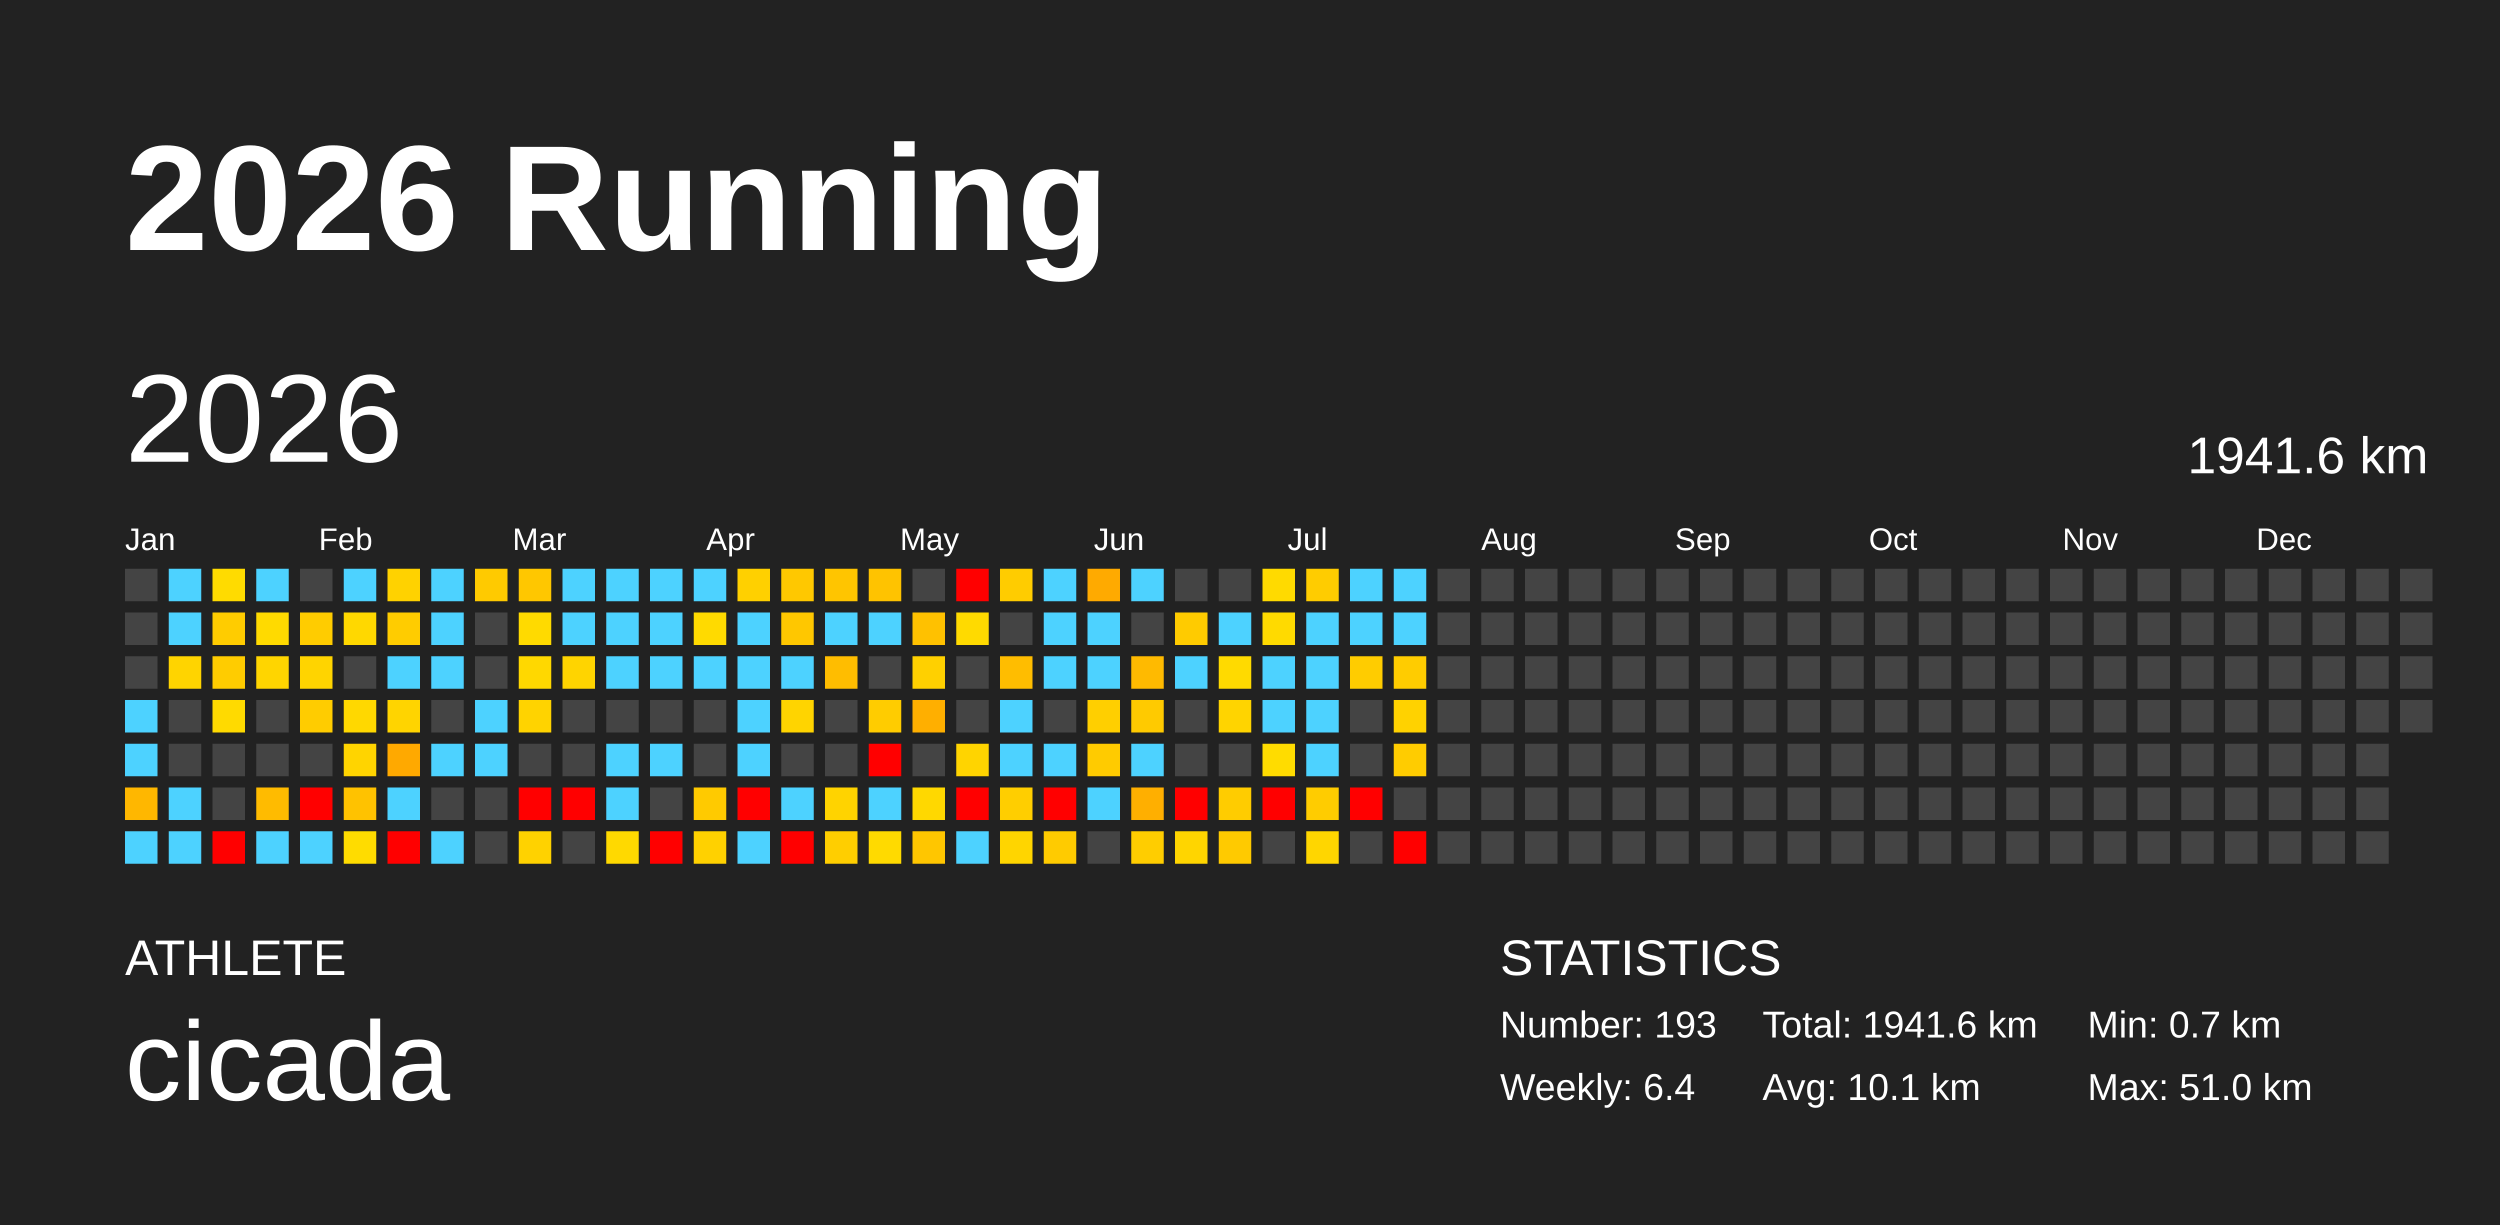
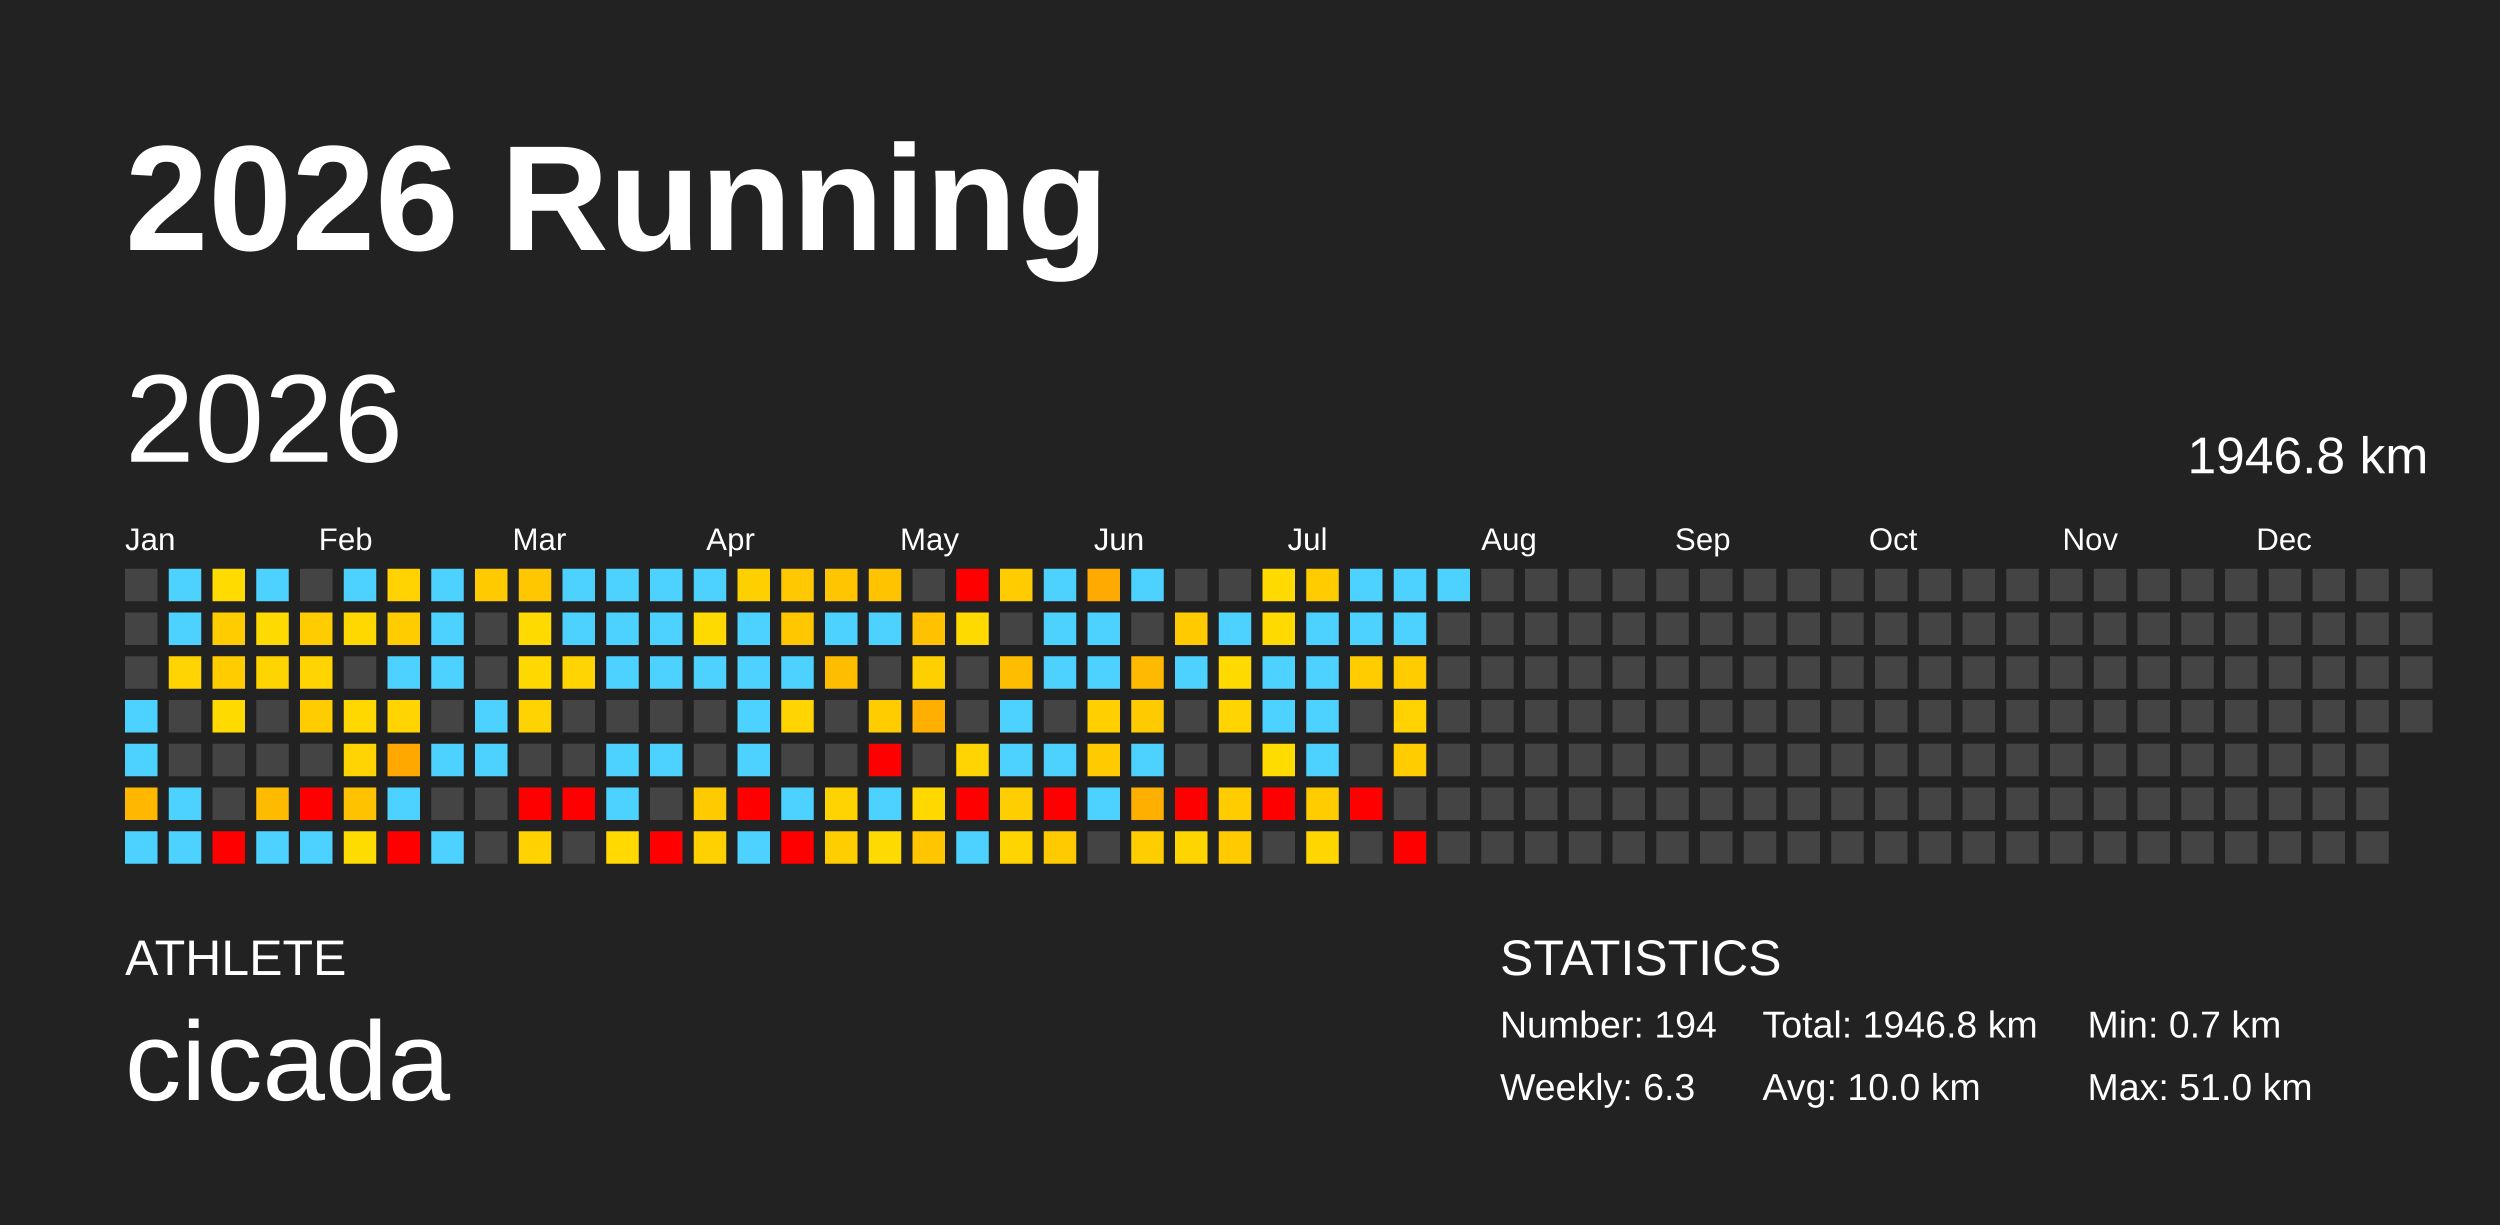
<svg xmlns="http://www.w3.org/2000/svg" baseProfile="full" height="98mm" version="1.1" viewBox="0,0,200,98" width="200mm">
  <defs />
  <rect fill="#222222" height="98" width="200" x="0" y="0" />
  <text fill="#FFFFFF" style="font-size:12px; font-family:Arial; font-weight:bold;" x="10" y="20">2026 Running</text>
  <text fill="#FFFFFF" style="font-size:4px; font-family:Arial" x="10" y="78">ATHLETE</text>
  <text fill="#FFFFFF" style="font-size:9px; font-family:Arial" x="10" y="88">cicada</text>
  <text fill="#FFFFFF" style="font-size:4px; font-family:Arial" x="120" y="78">STATISTICS</text>
-   <text fill="#FFFFFF" style="font-size:3px; font-family:Arial" x="120" y="83">Number: 193</text>
-   <text fill="#FFFFFF" style="font-size:3px; font-family:Arial" x="120" y="88">Weekly: 6.4</text>
-   <text fill="#FFFFFF" style="font-size:3px; font-family:Arial" x="141" y="83">Total: 1941.6 km</text>
-   <text fill="#FFFFFF" style="font-size:3px; font-family:Arial" x="141" y="88">Avg: 10.1 km</text>
+   <text fill="#FFFFFF" style="font-size:3px; font-family:Arial" x="120" y="83">Number: 194</text>
+   <text fill="#FFFFFF" style="font-size:3px; font-family:Arial" x="120" y="88">Weekly: 6.3</text>
+   <text fill="#FFFFFF" style="font-size:3px; font-family:Arial" x="141" y="83">Total: 1946.8 km</text>
+   <text fill="#FFFFFF" style="font-size:3px; font-family:Arial" x="141" y="88">Avg: 10.0 km</text>
  <text fill="#FFFFFF" style="font-size:3px; font-family:Arial" x="167" y="83">Min: 0.7 km</text>
  <text fill="#FFFFFF" style="font-size:3px; font-family:Arial" x="167" y="88">Max: 51.0 km</text>
  <text dominant-baseline="hanging" fill="#FFFFFF" style="font-size:10.0px; font-family:Arial;" x="10" y="30">2026</text>
-   <text dominant-baseline="hanging" fill="#FFFFFF" style="font-size:4.125px; font-family:Arial;" x="175" y="35">1941.6 km</text>
+   <text dominant-baseline="hanging" fill="#FFFFFF" style="font-size:4.125px; font-family:Arial;" x="175" y="35">1946.8 km</text>
  <text fill="#FFFFFF" style="font-size:2.5px; font-family:Arial" x="10.0" y="44">Jan</text>
  <text fill="#FFFFFF" style="font-size:2.5px; font-family:Arial" x="25.5" y="44">Feb</text>
  <text fill="#FFFFFF" style="font-size:2.5px; font-family:Arial" x="41.0" y="44">Mar</text>
  <text fill="#FFFFFF" style="font-size:2.5px; font-family:Arial" x="56.5" y="44">Apr</text>
  <text fill="#FFFFFF" style="font-size:2.5px; font-family:Arial" x="72.0" y="44">May</text>
  <text fill="#FFFFFF" style="font-size:2.5px; font-family:Arial" x="87.5" y="44">Jun</text>
  <text fill="#FFFFFF" style="font-size:2.5px; font-family:Arial" x="103.0" y="44">Jul</text>
  <text fill="#FFFFFF" style="font-size:2.5px; font-family:Arial" x="118.5" y="44">Aug</text>
  <text fill="#FFFFFF" style="font-size:2.5px; font-family:Arial" x="134.0" y="44">Sep</text>
  <text fill="#FFFFFF" style="font-size:2.5px; font-family:Arial" x="149.5" y="44">Oct</text>
  <text fill="#FFFFFF" style="font-size:2.5px; font-family:Arial" x="165.0" y="44">Nov</text>
  <text fill="#FFFFFF" style="font-size:2.5px; font-family:Arial" x="180.5" y="44">Dec</text>
  <rect fill="#444444" height="2.6" width="2.6" x="10.0" y="45.5" />
  <rect fill="#444444" height="2.6" width="2.6" x="10.0" y="49.0" />
  <rect fill="#444444" height="2.6" width="2.6" x="10.0" y="52.5" />
  <rect fill="#4dd2ff" height="2.6" width="2.6" x="10.0" y="56.0" />
  <rect fill="#4dd2ff" height="2.6" width="2.6" x="10.0" y="59.5" />
  <rect fill="#ffb700" height="2.6" width="2.6" x="10.0" y="63.0" />
  <rect fill="#4dd2ff" height="2.6" width="2.6" x="10.0" y="66.5" />
  <rect fill="#4dd2ff" height="2.6" width="2.6" x="13.5" y="45.5" />
  <rect fill="#4dd2ff" height="2.6" width="2.6" x="13.5" y="49.0" />
  <rect fill="#ffd400" height="2.6" width="2.6" x="13.5" y="52.5" />
  <rect fill="#444444" height="2.6" width="2.6" x="13.5" y="56.0" />
  <rect fill="#444444" height="2.6" width="2.6" x="13.5" y="59.5" />
  <rect fill="#4dd2ff" height="2.6" width="2.6" x="13.5" y="63.0" />
  <rect fill="#4dd2ff" height="2.6" width="2.6" x="13.5" y="66.5" />
  <rect fill="#ffdb00" height="2.6" width="2.6" x="17.0" y="45.5" />
  <rect fill="#ffcc00" height="2.6" width="2.6" x="17.0" y="49.0" />
  <rect fill="#ffcc00" height="2.6" width="2.6" x="17.0" y="52.5" />
  <rect fill="#ffda00" height="2.6" width="2.6" x="17.0" y="56.0" />
  <rect fill="#444444" height="2.6" width="2.6" x="17.0" y="59.5" />
  <rect fill="#444444" height="2.6" width="2.6" x="17.0" y="63.0" />
  <rect fill="red" height="2.6" width="2.6" x="17.0" y="66.5" />
  <rect fill="#4dd2ff" height="2.6" width="2.6" x="20.5" y="45.5" />
  <rect fill="#ffda00" height="2.6" width="2.6" x="20.5" y="49.0" />
  <rect fill="#ffd500" height="2.6" width="2.6" x="20.5" y="52.5" />
  <rect fill="#444444" height="2.6" width="2.6" x="20.5" y="56.0" />
  <rect fill="#444444" height="2.6" width="2.6" x="20.5" y="59.5" />
  <rect fill="#ffbb00" height="2.6" width="2.6" x="20.5" y="63.0" />
  <rect fill="#4dd2ff" height="2.6" width="2.6" x="20.5" y="66.5" />
  <rect fill="#444444" height="2.6" width="2.6" x="24.0" y="45.5" />
  <rect fill="#ffcc00" height="2.6" width="2.6" x="24.0" y="49.0" />
  <rect fill="#ffd400" height="2.6" width="2.6" x="24.0" y="52.5" />
  <rect fill="#ffcc00" height="2.6" width="2.6" x="24.0" y="56.0" />
  <rect fill="#444444" height="2.6" width="2.6" x="24.0" y="59.5" />
  <rect fill="red" height="2.6" width="2.6" x="24.0" y="63.0" />
  <rect fill="#4dd2ff" height="2.6" width="2.6" x="24.0" y="66.5" />
  <rect fill="#4dd2ff" height="2.6" width="2.6" x="27.5" y="45.5" />
  <rect fill="#ffd800" height="2.6" width="2.6" x="27.5" y="49.0" />
  <rect fill="#444444" height="2.6" width="2.6" x="27.5" y="52.5" />
  <rect fill="#ffd800" height="2.6" width="2.6" x="27.5" y="56.0" />
  <rect fill="#ffd400" height="2.6" width="2.6" x="27.5" y="59.5" />
  <rect fill="#ffc200" height="2.6" width="2.6" x="27.5" y="63.0" />
  <rect fill="#ffdc00" height="2.6" width="2.6" x="27.5" y="66.5" />
  <rect fill="#ffd200" height="2.6" width="2.6" x="31.0" y="45.5" />
  <rect fill="#ffcc00" height="2.6" width="2.6" x="31.0" y="49.0" />
  <rect fill="#4dd2ff" height="2.6" width="2.6" x="31.0" y="52.5" />
  <rect fill="#ffd400" height="2.6" width="2.6" x="31.0" y="56.0" />
  <rect fill="#ffa900" height="2.6" width="2.6" x="31.0" y="59.5" />
  <rect fill="#4dd2ff" height="2.6" width="2.6" x="31.0" y="63.0" />
  <rect fill="red" height="2.6" width="2.6" x="31.0" y="66.5" />
  <rect fill="#4dd2ff" height="2.6" width="2.6" x="34.5" y="45.5" />
  <rect fill="#4dd2ff" height="2.6" width="2.6" x="34.5" y="49.0" />
  <rect fill="#4dd2ff" height="2.6" width="2.6" x="34.5" y="52.5" />
  <rect fill="#444444" height="2.6" width="2.6" x="34.5" y="56.0" />
  <rect fill="#4dd2ff" height="2.6" width="2.6" x="34.5" y="59.5" />
  <rect fill="#444444" height="2.6" width="2.6" x="34.5" y="63.0" />
  <rect fill="#4dd2ff" height="2.6" width="2.6" x="34.5" y="66.5" />
  <rect fill="#ffca00" height="2.6" width="2.6" x="38.0" y="45.5" />
  <rect fill="#444444" height="2.6" width="2.6" x="38.0" y="49.0" />
  <rect fill="#444444" height="2.6" width="2.6" x="38.0" y="52.5" />
  <rect fill="#4dd2ff" height="2.6" width="2.6" x="38.0" y="56.0" />
  <rect fill="#4dd2ff" height="2.6" width="2.6" x="38.0" y="59.5" />
  <rect fill="#444444" height="2.6" width="2.6" x="38.0" y="63.0" />
  <rect fill="#444444" height="2.6" width="2.6" x="38.0" y="66.5" />
  <rect fill="#ffc700" height="2.6" width="2.6" x="41.5" y="45.5" />
  <rect fill="#ffda00" height="2.6" width="2.6" x="41.5" y="49.0" />
  <rect fill="#ffd800" height="2.6" width="2.6" x="41.5" y="52.5" />
  <rect fill="#ffd300" height="2.6" width="2.6" x="41.5" y="56.0" />
  <rect fill="#444444" height="2.6" width="2.6" x="41.5" y="59.5" />
  <rect fill="red" height="2.6" width="2.6" x="41.5" y="63.0" />
  <rect fill="#ffd200" height="2.6" width="2.6" x="41.5" y="66.5" />
  <rect fill="#4dd2ff" height="2.6" width="2.6" x="45.0" y="45.5" />
  <rect fill="#4dd2ff" height="2.6" width="2.6" x="45.0" y="49.0" />
  <rect fill="#ffd400" height="2.6" width="2.6" x="45.0" y="52.5" />
  <rect fill="#444444" height="2.6" width="2.6" x="45.0" y="56.0" />
  <rect fill="#444444" height="2.6" width="2.6" x="45.0" y="59.5" />
  <rect fill="red" height="2.6" width="2.6" x="45.0" y="63.0" />
  <rect fill="#444444" height="2.6" width="2.6" x="45.0" y="66.5" />
  <rect fill="#4dd2ff" height="2.6" width="2.6" x="48.5" y="45.5" />
  <rect fill="#4dd2ff" height="2.6" width="2.6" x="48.5" y="49.0" />
  <rect fill="#4dd2ff" height="2.6" width="2.6" x="48.5" y="52.5" />
  <rect fill="#444444" height="2.6" width="2.6" x="48.5" y="56.0" />
  <rect fill="#4dd2ff" height="2.6" width="2.6" x="48.5" y="59.5" />
  <rect fill="#4dd2ff" height="2.6" width="2.6" x="48.5" y="63.0" />
  <rect fill="#ffd900" height="2.6" width="2.6" x="48.5" y="66.5" />
  <rect fill="#4dd2ff" height="2.6" width="2.6" x="52.0" y="45.5" />
  <rect fill="#4dd2ff" height="2.6" width="2.6" x="52.0" y="49.0" />
  <rect fill="#4dd2ff" height="2.6" width="2.6" x="52.0" y="52.5" />
  <rect fill="#444444" height="2.6" width="2.6" x="52.0" y="56.0" />
  <rect fill="#4dd2ff" height="2.6" width="2.6" x="52.0" y="59.5" />
  <rect fill="#444444" height="2.6" width="2.6" x="52.0" y="63.0" />
  <rect fill="red" height="2.6" width="2.6" x="52.0" y="66.5" />
  <rect fill="#4dd2ff" height="2.6" width="2.6" x="55.5" y="45.5" />
  <rect fill="#ffda00" height="2.6" width="2.6" x="55.5" y="49.0" />
  <rect fill="#4dd2ff" height="2.6" width="2.6" x="55.5" y="52.5" />
  <rect fill="#444444" height="2.6" width="2.6" x="55.5" y="56.0" />
  <rect fill="#444444" height="2.6" width="2.6" x="55.5" y="59.5" />
  <rect fill="#ffca00" height="2.6" width="2.6" x="55.5" y="63.0" />
  <rect fill="#ffd100" height="2.6" width="2.6" x="55.5" y="66.5" />
  <rect fill="#ffd000" height="2.6" width="2.6" x="59.0" y="45.5" />
  <rect fill="#4dd2ff" height="2.6" width="2.6" x="59.0" y="49.0" />
  <rect fill="#4dd2ff" height="2.6" width="2.6" x="59.0" y="52.5" />
  <rect fill="#4dd2ff" height="2.6" width="2.6" x="59.0" y="56.0" />
  <rect fill="#4dd2ff" height="2.6" width="2.6" x="59.0" y="59.5" />
  <rect fill="red" height="2.6" width="2.6" x="59.0" y="63.0" />
  <rect fill="#4dd2ff" height="2.6" width="2.6" x="59.0" y="66.5" />
  <rect fill="#ffc800" height="2.6" width="2.6" x="62.5" y="45.5" />
  <rect fill="#ffc700" height="2.6" width="2.6" x="62.5" y="49.0" />
  <rect fill="#4dd2ff" height="2.6" width="2.6" x="62.5" y="52.5" />
  <rect fill="#ffd400" height="2.6" width="2.6" x="62.5" y="56.0" />
  <rect fill="#444444" height="2.6" width="2.6" x="62.5" y="59.5" />
  <rect fill="#4dd2ff" height="2.6" width="2.6" x="62.5" y="63.0" />
  <rect fill="red" height="2.6" width="2.6" x="62.5" y="66.5" />
  <rect fill="#ffc500" height="2.6" width="2.6" x="66.0" y="45.5" />
  <rect fill="#4dd2ff" height="2.6" width="2.6" x="66.0" y="49.0" />
  <rect fill="#ffbd00" height="2.6" width="2.6" x="66.0" y="52.5" />
  <rect fill="#444444" height="2.6" width="2.6" x="66.0" y="56.0" />
  <rect fill="#444444" height="2.6" width="2.6" x="66.0" y="59.5" />
  <rect fill="#ffd300" height="2.6" width="2.6" x="66.0" y="63.0" />
  <rect fill="#ffce00" height="2.6" width="2.6" x="66.0" y="66.5" />
  <rect fill="#ffc300" height="2.6" width="2.6" x="69.5" y="45.5" />
  <rect fill="#4dd2ff" height="2.6" width="2.6" x="69.5" y="49.0" />
  <rect fill="#444444" height="2.6" width="2.6" x="69.5" y="52.5" />
  <rect fill="#ffcc00" height="2.6" width="2.6" x="69.5" y="56.0" />
  <rect fill="red" height="2.6" width="2.6" x="69.5" y="59.5" />
  <rect fill="#4dd2ff" height="2.6" width="2.6" x="69.5" y="63.0" />
  <rect fill="#ffda00" height="2.6" width="2.6" x="69.5" y="66.5" />
  <rect fill="#444444" height="2.6" width="2.6" x="73.0" y="45.5" />
  <rect fill="#ffc100" height="2.6" width="2.6" x="73.0" y="49.0" />
  <rect fill="#ffd000" height="2.6" width="2.6" x="73.0" y="52.5" />
  <rect fill="#ffaf00" height="2.6" width="2.6" x="73.0" y="56.0" />
  <rect fill="#444444" height="2.6" width="2.6" x="73.0" y="59.5" />
  <rect fill="#ffd800" height="2.6" width="2.6" x="73.0" y="63.0" />
  <rect fill="#ffc600" height="2.6" width="2.6" x="73.0" y="66.5" />
  <rect fill="red" height="2.6" width="2.6" x="76.5" y="45.5" />
  <rect fill="#ffda00" height="2.6" width="2.6" x="76.5" y="49.0" />
  <rect fill="#444444" height="2.6" width="2.6" x="76.5" y="52.5" />
  <rect fill="#444444" height="2.6" width="2.6" x="76.5" y="56.0" />
  <rect fill="#ffd400" height="2.6" width="2.6" x="76.5" y="59.5" />
  <rect fill="red" height="2.6" width="2.6" x="76.5" y="63.0" />
  <rect fill="#4dd2ff" height="2.6" width="2.6" x="76.5" y="66.5" />
  <rect fill="#ffcc00" height="2.6" width="2.6" x="80.0" y="45.5" />
  <rect fill="#444444" height="2.6" width="2.6" x="80.0" y="49.0" />
  <rect fill="#ffbd00" height="2.6" width="2.6" x="80.0" y="52.5" />
  <rect fill="#4dd2ff" height="2.6" width="2.6" x="80.0" y="56.0" />
  <rect fill="#4dd2ff" height="2.6" width="2.6" x="80.0" y="59.5" />
  <rect fill="#ffce00" height="2.6" width="2.6" x="80.0" y="63.0" />
  <rect fill="#ffd500" height="2.6" width="2.6" x="80.0" y="66.5" />
  <rect fill="#4dd2ff" height="2.6" width="2.6" x="83.5" y="45.5" />
  <rect fill="#4dd2ff" height="2.6" width="2.6" x="83.5" y="49.0" />
  <rect fill="#4dd2ff" height="2.6" width="2.6" x="83.5" y="52.5" />
  <rect fill="#444444" height="2.6" width="2.6" x="83.5" y="56.0" />
  <rect fill="#4dd2ff" height="2.6" width="2.6" x="83.5" y="59.5" />
  <rect fill="red" height="2.6" width="2.6" x="83.5" y="63.0" />
  <rect fill="#ffcb00" height="2.6" width="2.6" x="83.5" y="66.5" />
  <rect fill="#ffaa00" height="2.6" width="2.6" x="87.0" y="45.5" />
  <rect fill="#4dd2ff" height="2.6" width="2.6" x="87.0" y="49.0" />
  <rect fill="#4dd2ff" height="2.6" width="2.6" x="87.0" y="52.5" />
  <rect fill="#ffcf00" height="2.6" width="2.6" x="87.0" y="56.0" />
  <rect fill="#ffcb00" height="2.6" width="2.6" x="87.0" y="59.5" />
  <rect fill="#4dd2ff" height="2.6" width="2.6" x="87.0" y="63.0" />
  <rect fill="#444444" height="2.6" width="2.6" x="87.0" y="66.5" />
  <rect fill="#4dd2ff" height="2.6" width="2.6" x="90.5" y="45.5" />
  <rect fill="#444444" height="2.6" width="2.6" x="90.5" y="49.0" />
  <rect fill="#ffba00" height="2.6" width="2.6" x="90.5" y="52.5" />
  <rect fill="#ffca00" height="2.6" width="2.6" x="90.5" y="56.0" />
  <rect fill="#4dd2ff" height="2.6" width="2.6" x="90.5" y="59.5" />
  <rect fill="#ffaf00" height="2.6" width="2.6" x="90.5" y="63.0" />
  <rect fill="#ffcd00" height="2.6" width="2.6" x="90.5" y="66.5" />
  <rect fill="#444444" height="2.6" width="2.6" x="94.0" y="45.5" />
  <rect fill="#ffcb00" height="2.6" width="2.6" x="94.0" y="49.0" />
  <rect fill="#4dd2ff" height="2.6" width="2.6" x="94.0" y="52.5" />
  <rect fill="#444444" height="2.6" width="2.6" x="94.0" y="56.0" />
  <rect fill="#444444" height="2.6" width="2.6" x="94.0" y="59.5" />
  <rect fill="red" height="2.6" width="2.6" x="94.0" y="63.0" />
  <rect fill="#ffd500" height="2.6" width="2.6" x="94.0" y="66.5" />
  <rect fill="#444444" height="2.6" width="2.6" x="97.5" y="45.5" />
  <rect fill="#4dd2ff" height="2.6" width="2.6" x="97.5" y="49.0" />
  <rect fill="#ffda00" height="2.6" width="2.6" x="97.5" y="52.5" />
  <rect fill="#ffd400" height="2.6" width="2.6" x="97.5" y="56.0" />
  <rect fill="#444444" height="2.6" width="2.6" x="97.5" y="59.5" />
  <rect fill="#ffcc00" height="2.6" width="2.6" x="97.5" y="63.0" />
  <rect fill="#ffca00" height="2.6" width="2.6" x="97.5" y="66.5" />
  <rect fill="#ffda00" height="2.6" width="2.6" x="101.0" y="45.5" />
  <rect fill="#ffda00" height="2.6" width="2.6" x="101.0" y="49.0" />
  <rect fill="#4dd2ff" height="2.6" width="2.6" x="101.0" y="52.5" />
  <rect fill="#4dd2ff" height="2.6" width="2.6" x="101.0" y="56.0" />
  <rect fill="#ffdc00" height="2.6" width="2.6" x="101.0" y="59.5" />
  <rect fill="red" height="2.6" width="2.6" x="101.0" y="63.0" />
  <rect fill="#444444" height="2.6" width="2.6" x="101.0" y="66.5" />
  <rect fill="#ffcc00" height="2.6" width="2.6" x="104.5" y="45.5" />
  <rect fill="#4dd2ff" height="2.6" width="2.6" x="104.5" y="49.0" />
  <rect fill="#4dd2ff" height="2.6" width="2.6" x="104.5" y="52.5" />
  <rect fill="#4dd2ff" height="2.6" width="2.6" x="104.5" y="56.0" />
  <rect fill="#4dd2ff" height="2.6" width="2.6" x="104.5" y="59.5" />
  <rect fill="#ffcc00" height="2.6" width="2.6" x="104.5" y="63.0" />
  <rect fill="#ffd600" height="2.6" width="2.6" x="104.5" y="66.5" />
  <rect fill="#4dd2ff" height="2.6" width="2.6" x="108.0" y="45.5" />
  <rect fill="#4dd2ff" height="2.6" width="2.6" x="108.0" y="49.0" />
  <rect fill="#ffcc00" height="2.6" width="2.6" x="108.0" y="52.5" />
  <rect fill="#444444" height="2.6" width="2.6" x="108.0" y="56.0" />
  <rect fill="#444444" height="2.6" width="2.6" x="108.0" y="59.5" />
  <rect fill="red" height="2.6" width="2.6" x="108.0" y="63.0" />
  <rect fill="#444444" height="2.6" width="2.6" x="108.0" y="66.5" />
  <rect fill="#4dd2ff" height="2.6" width="2.6" x="111.5" y="45.5" />
  <rect fill="#4dd2ff" height="2.6" width="2.6" x="111.5" y="49.0" />
  <rect fill="#ffcc00" height="2.6" width="2.6" x="111.5" y="52.5" />
  <rect fill="#ffd200" height="2.6" width="2.6" x="111.5" y="56.0" />
  <rect fill="#ffcc00" height="2.6" width="2.6" x="111.5" y="59.5" />
  <rect fill="#444444" height="2.6" width="2.6" x="111.5" y="63.0" />
  <rect fill="red" height="2.6" width="2.6" x="111.5" y="66.5" />
-   <rect fill="#444444" height="2.6" width="2.6" x="115.0" y="45.5" />
+   <rect fill="#4dd2ff" height="2.6" width="2.6" x="115.0" y="45.5" />
  <rect fill="#444444" height="2.6" width="2.6" x="115.0" y="49.0" />
  <rect fill="#444444" height="2.6" width="2.6" x="115.0" y="52.5" />
  <rect fill="#444444" height="2.6" width="2.6" x="115.0" y="56.0" />
  <rect fill="#444444" height="2.6" width="2.6" x="115.0" y="59.5" />
  <rect fill="#444444" height="2.6" width="2.6" x="115.0" y="63.0" />
  <rect fill="#444444" height="2.6" width="2.6" x="115.0" y="66.5" />
  <rect fill="#444444" height="2.6" width="2.6" x="118.5" y="45.5" />
  <rect fill="#444444" height="2.6" width="2.6" x="118.5" y="49.0" />
  <rect fill="#444444" height="2.6" width="2.6" x="118.5" y="52.5" />
  <rect fill="#444444" height="2.6" width="2.6" x="118.5" y="56.0" />
  <rect fill="#444444" height="2.6" width="2.6" x="118.5" y="59.5" />
  <rect fill="#444444" height="2.6" width="2.6" x="118.5" y="63.0" />
  <rect fill="#444444" height="2.6" width="2.6" x="118.5" y="66.5" />
  <rect fill="#444444" height="2.6" width="2.6" x="122.0" y="45.5" />
  <rect fill="#444444" height="2.6" width="2.6" x="122.0" y="49.0" />
  <rect fill="#444444" height="2.6" width="2.6" x="122.0" y="52.5" />
  <rect fill="#444444" height="2.6" width="2.6" x="122.0" y="56.0" />
  <rect fill="#444444" height="2.6" width="2.6" x="122.0" y="59.5" />
  <rect fill="#444444" height="2.6" width="2.6" x="122.0" y="63.0" />
  <rect fill="#444444" height="2.6" width="2.6" x="122.0" y="66.5" />
  <rect fill="#444444" height="2.6" width="2.6" x="125.5" y="45.5" />
  <rect fill="#444444" height="2.6" width="2.6" x="125.5" y="49.0" />
  <rect fill="#444444" height="2.6" width="2.6" x="125.5" y="52.5" />
  <rect fill="#444444" height="2.6" width="2.6" x="125.5" y="56.0" />
  <rect fill="#444444" height="2.6" width="2.6" x="125.5" y="59.5" />
  <rect fill="#444444" height="2.6" width="2.6" x="125.5" y="63.0" />
  <rect fill="#444444" height="2.6" width="2.6" x="125.5" y="66.5" />
  <rect fill="#444444" height="2.6" width="2.6" x="129.0" y="45.5" />
  <rect fill="#444444" height="2.6" width="2.6" x="129.0" y="49.0" />
  <rect fill="#444444" height="2.6" width="2.6" x="129.0" y="52.5" />
  <rect fill="#444444" height="2.6" width="2.6" x="129.0" y="56.0" />
  <rect fill="#444444" height="2.6" width="2.6" x="129.0" y="59.5" />
  <rect fill="#444444" height="2.6" width="2.6" x="129.0" y="63.0" />
  <rect fill="#444444" height="2.6" width="2.6" x="129.0" y="66.5" />
  <rect fill="#444444" height="2.6" width="2.6" x="132.5" y="45.5" />
  <rect fill="#444444" height="2.6" width="2.6" x="132.5" y="49.0" />
  <rect fill="#444444" height="2.6" width="2.6" x="132.5" y="52.5" />
  <rect fill="#444444" height="2.6" width="2.6" x="132.5" y="56.0" />
  <rect fill="#444444" height="2.6" width="2.6" x="132.5" y="59.5" />
  <rect fill="#444444" height="2.6" width="2.6" x="132.5" y="63.0" />
  <rect fill="#444444" height="2.6" width="2.6" x="132.5" y="66.5" />
  <rect fill="#444444" height="2.6" width="2.6" x="136.0" y="45.5" />
  <rect fill="#444444" height="2.6" width="2.6" x="136.0" y="49.0" />
  <rect fill="#444444" height="2.6" width="2.6" x="136.0" y="52.5" />
  <rect fill="#444444" height="2.6" width="2.6" x="136.0" y="56.0" />
  <rect fill="#444444" height="2.6" width="2.6" x="136.0" y="59.5" />
  <rect fill="#444444" height="2.6" width="2.6" x="136.0" y="63.0" />
  <rect fill="#444444" height="2.6" width="2.6" x="136.0" y="66.5" />
  <rect fill="#444444" height="2.6" width="2.6" x="139.5" y="45.5" />
  <rect fill="#444444" height="2.6" width="2.6" x="139.5" y="49.0" />
  <rect fill="#444444" height="2.6" width="2.6" x="139.5" y="52.5" />
  <rect fill="#444444" height="2.6" width="2.6" x="139.5" y="56.0" />
  <rect fill="#444444" height="2.6" width="2.6" x="139.5" y="59.5" />
  <rect fill="#444444" height="2.6" width="2.6" x="139.5" y="63.0" />
  <rect fill="#444444" height="2.6" width="2.6" x="139.5" y="66.5" />
  <rect fill="#444444" height="2.6" width="2.6" x="143.0" y="45.5" />
  <rect fill="#444444" height="2.6" width="2.6" x="143.0" y="49.0" />
  <rect fill="#444444" height="2.6" width="2.6" x="143.0" y="52.5" />
  <rect fill="#444444" height="2.6" width="2.6" x="143.0" y="56.0" />
  <rect fill="#444444" height="2.6" width="2.6" x="143.0" y="59.5" />
  <rect fill="#444444" height="2.6" width="2.6" x="143.0" y="63.0" />
  <rect fill="#444444" height="2.6" width="2.6" x="143.0" y="66.5" />
  <rect fill="#444444" height="2.6" width="2.6" x="146.5" y="45.5" />
  <rect fill="#444444" height="2.6" width="2.6" x="146.5" y="49.0" />
  <rect fill="#444444" height="2.6" width="2.6" x="146.5" y="52.5" />
  <rect fill="#444444" height="2.6" width="2.6" x="146.5" y="56.0" />
  <rect fill="#444444" height="2.6" width="2.6" x="146.5" y="59.5" />
  <rect fill="#444444" height="2.6" width="2.6" x="146.5" y="63.0" />
  <rect fill="#444444" height="2.6" width="2.6" x="146.5" y="66.5" />
  <rect fill="#444444" height="2.6" width="2.6" x="150.0" y="45.5" />
  <rect fill="#444444" height="2.6" width="2.6" x="150.0" y="49.0" />
  <rect fill="#444444" height="2.6" width="2.6" x="150.0" y="52.5" />
  <rect fill="#444444" height="2.6" width="2.6" x="150.0" y="56.0" />
  <rect fill="#444444" height="2.6" width="2.6" x="150.0" y="59.5" />
  <rect fill="#444444" height="2.6" width="2.6" x="150.0" y="63.0" />
  <rect fill="#444444" height="2.6" width="2.6" x="150.0" y="66.5" />
  <rect fill="#444444" height="2.6" width="2.6" x="153.5" y="45.5" />
  <rect fill="#444444" height="2.6" width="2.6" x="153.5" y="49.0" />
  <rect fill="#444444" height="2.6" width="2.6" x="153.5" y="52.5" />
  <rect fill="#444444" height="2.6" width="2.6" x="153.5" y="56.0" />
  <rect fill="#444444" height="2.6" width="2.6" x="153.5" y="59.5" />
  <rect fill="#444444" height="2.6" width="2.6" x="153.5" y="63.0" />
  <rect fill="#444444" height="2.6" width="2.6" x="153.5" y="66.5" />
  <rect fill="#444444" height="2.6" width="2.6" x="157.0" y="45.5" />
  <rect fill="#444444" height="2.6" width="2.6" x="157.0" y="49.0" />
  <rect fill="#444444" height="2.6" width="2.6" x="157.0" y="52.5" />
  <rect fill="#444444" height="2.6" width="2.6" x="157.0" y="56.0" />
  <rect fill="#444444" height="2.6" width="2.6" x="157.0" y="59.5" />
  <rect fill="#444444" height="2.6" width="2.6" x="157.0" y="63.0" />
  <rect fill="#444444" height="2.6" width="2.6" x="157.0" y="66.5" />
  <rect fill="#444444" height="2.6" width="2.6" x="160.5" y="45.5" />
  <rect fill="#444444" height="2.6" width="2.6" x="160.5" y="49.0" />
  <rect fill="#444444" height="2.6" width="2.6" x="160.5" y="52.5" />
  <rect fill="#444444" height="2.6" width="2.6" x="160.5" y="56.0" />
  <rect fill="#444444" height="2.6" width="2.6" x="160.5" y="59.5" />
  <rect fill="#444444" height="2.6" width="2.6" x="160.5" y="63.0" />
  <rect fill="#444444" height="2.6" width="2.6" x="160.5" y="66.5" />
  <rect fill="#444444" height="2.6" width="2.6" x="164.0" y="45.5" />
  <rect fill="#444444" height="2.6" width="2.6" x="164.0" y="49.0" />
  <rect fill="#444444" height="2.6" width="2.6" x="164.0" y="52.5" />
  <rect fill="#444444" height="2.6" width="2.6" x="164.0" y="56.0" />
  <rect fill="#444444" height="2.6" width="2.6" x="164.0" y="59.5" />
  <rect fill="#444444" height="2.6" width="2.6" x="164.0" y="63.0" />
  <rect fill="#444444" height="2.6" width="2.6" x="164.0" y="66.5" />
  <rect fill="#444444" height="2.6" width="2.6" x="167.5" y="45.5" />
  <rect fill="#444444" height="2.6" width="2.6" x="167.5" y="49.0" />
  <rect fill="#444444" height="2.6" width="2.6" x="167.5" y="52.5" />
  <rect fill="#444444" height="2.6" width="2.6" x="167.5" y="56.0" />
  <rect fill="#444444" height="2.6" width="2.6" x="167.5" y="59.5" />
  <rect fill="#444444" height="2.6" width="2.6" x="167.5" y="63.0" />
  <rect fill="#444444" height="2.6" width="2.6" x="167.5" y="66.5" />
  <rect fill="#444444" height="2.6" width="2.6" x="171.0" y="45.5" />
  <rect fill="#444444" height="2.6" width="2.6" x="171.0" y="49.0" />
  <rect fill="#444444" height="2.6" width="2.6" x="171.0" y="52.5" />
  <rect fill="#444444" height="2.6" width="2.6" x="171.0" y="56.0" />
  <rect fill="#444444" height="2.6" width="2.6" x="171.0" y="59.5" />
  <rect fill="#444444" height="2.6" width="2.6" x="171.0" y="63.0" />
  <rect fill="#444444" height="2.6" width="2.6" x="171.0" y="66.5" />
  <rect fill="#444444" height="2.6" width="2.6" x="174.5" y="45.5" />
  <rect fill="#444444" height="2.6" width="2.6" x="174.5" y="49.0" />
  <rect fill="#444444" height="2.6" width="2.6" x="174.5" y="52.5" />
  <rect fill="#444444" height="2.6" width="2.6" x="174.5" y="56.0" />
  <rect fill="#444444" height="2.6" width="2.6" x="174.5" y="59.5" />
  <rect fill="#444444" height="2.6" width="2.6" x="174.5" y="63.0" />
  <rect fill="#444444" height="2.6" width="2.6" x="174.5" y="66.5" />
  <rect fill="#444444" height="2.6" width="2.6" x="178.0" y="45.5" />
  <rect fill="#444444" height="2.6" width="2.6" x="178.0" y="49.0" />
  <rect fill="#444444" height="2.6" width="2.6" x="178.0" y="52.5" />
  <rect fill="#444444" height="2.6" width="2.6" x="178.0" y="56.0" />
  <rect fill="#444444" height="2.6" width="2.6" x="178.0" y="59.5" />
  <rect fill="#444444" height="2.6" width="2.6" x="178.0" y="63.0" />
  <rect fill="#444444" height="2.6" width="2.6" x="178.0" y="66.5" />
  <rect fill="#444444" height="2.6" width="2.6" x="181.5" y="45.5" />
  <rect fill="#444444" height="2.6" width="2.6" x="181.5" y="49.0" />
  <rect fill="#444444" height="2.6" width="2.6" x="181.5" y="52.5" />
  <rect fill="#444444" height="2.6" width="2.6" x="181.5" y="56.0" />
  <rect fill="#444444" height="2.6" width="2.6" x="181.5" y="59.5" />
  <rect fill="#444444" height="2.6" width="2.6" x="181.5" y="63.0" />
  <rect fill="#444444" height="2.6" width="2.6" x="181.5" y="66.5" />
  <rect fill="#444444" height="2.6" width="2.6" x="185.0" y="45.5" />
  <rect fill="#444444" height="2.6" width="2.6" x="185.0" y="49.0" />
  <rect fill="#444444" height="2.6" width="2.6" x="185.0" y="52.5" />
  <rect fill="#444444" height="2.6" width="2.6" x="185.0" y="56.0" />
  <rect fill="#444444" height="2.6" width="2.6" x="185.0" y="59.5" />
  <rect fill="#444444" height="2.6" width="2.6" x="185.0" y="63.0" />
  <rect fill="#444444" height="2.6" width="2.6" x="185.0" y="66.5" />
  <rect fill="#444444" height="2.6" width="2.6" x="188.5" y="45.5" />
  <rect fill="#444444" height="2.6" width="2.6" x="188.5" y="49.0" />
  <rect fill="#444444" height="2.6" width="2.6" x="188.5" y="52.5" />
  <rect fill="#444444" height="2.6" width="2.6" x="188.5" y="56.0" />
  <rect fill="#444444" height="2.6" width="2.6" x="188.5" y="59.5" />
  <rect fill="#444444" height="2.6" width="2.6" x="188.5" y="63.0" />
  <rect fill="#444444" height="2.6" width="2.6" x="188.5" y="66.5" />
  <rect fill="#444444" height="2.6" width="2.6" x="192.0" y="45.5" />
  <rect fill="#444444" height="2.6" width="2.6" x="192.0" y="49.0" />
  <rect fill="#444444" height="2.6" width="2.6" x="192.0" y="52.5" />
  <rect fill="#444444" height="2.6" width="2.6" x="192.0" y="56.0" />
</svg>
